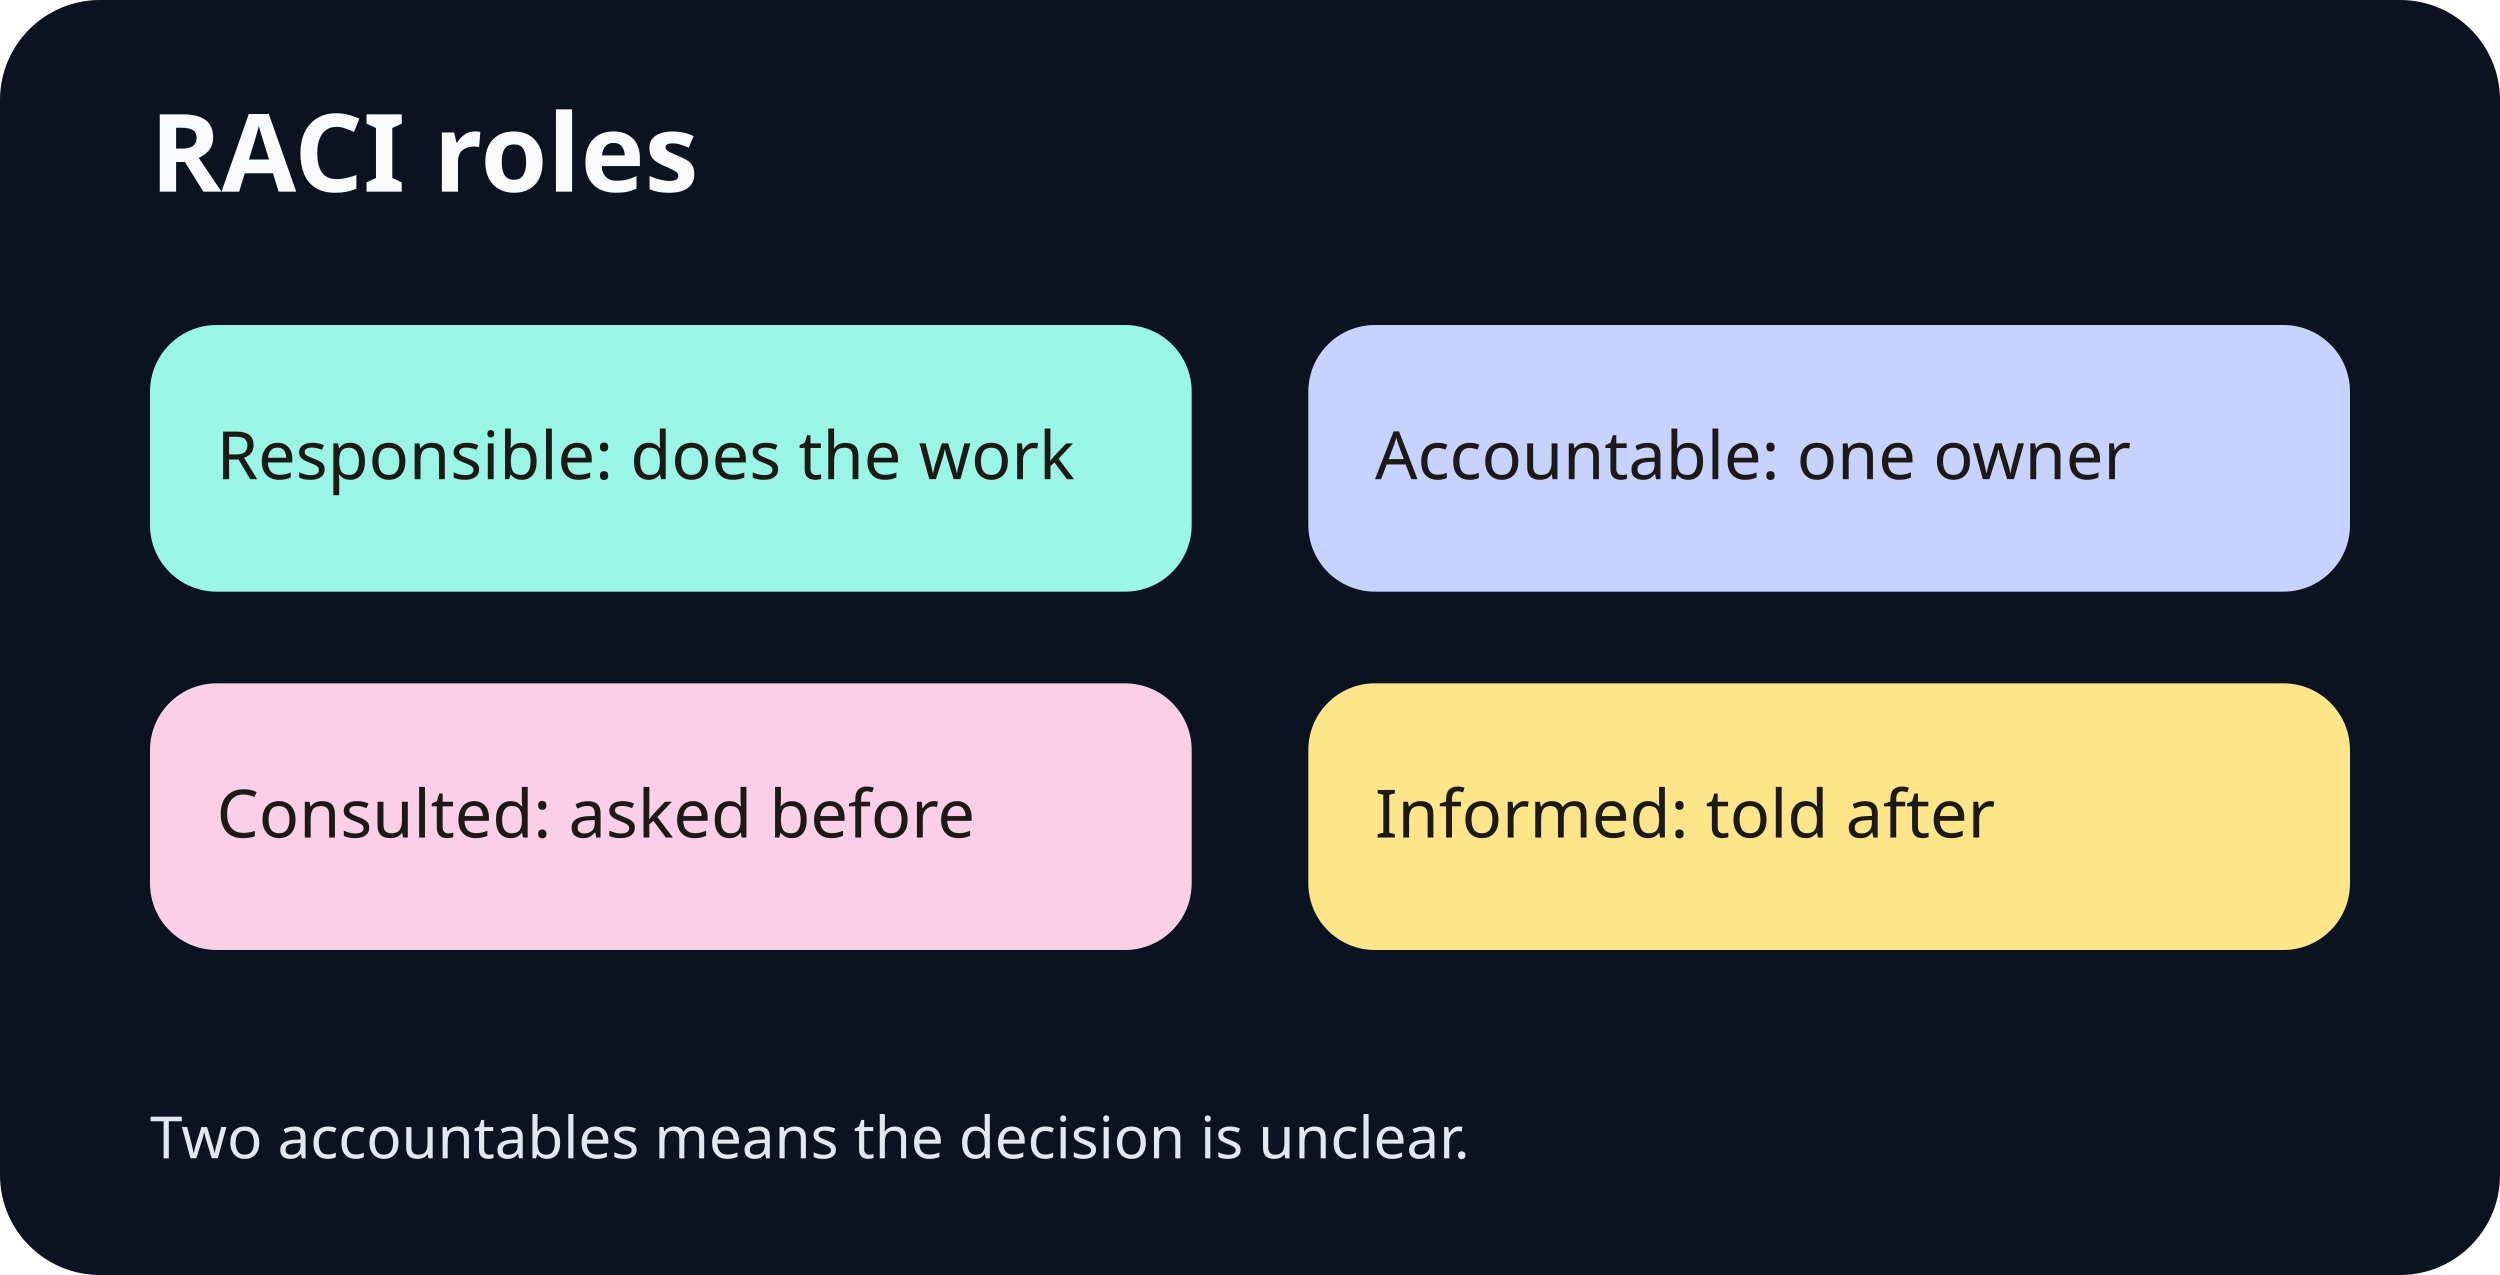
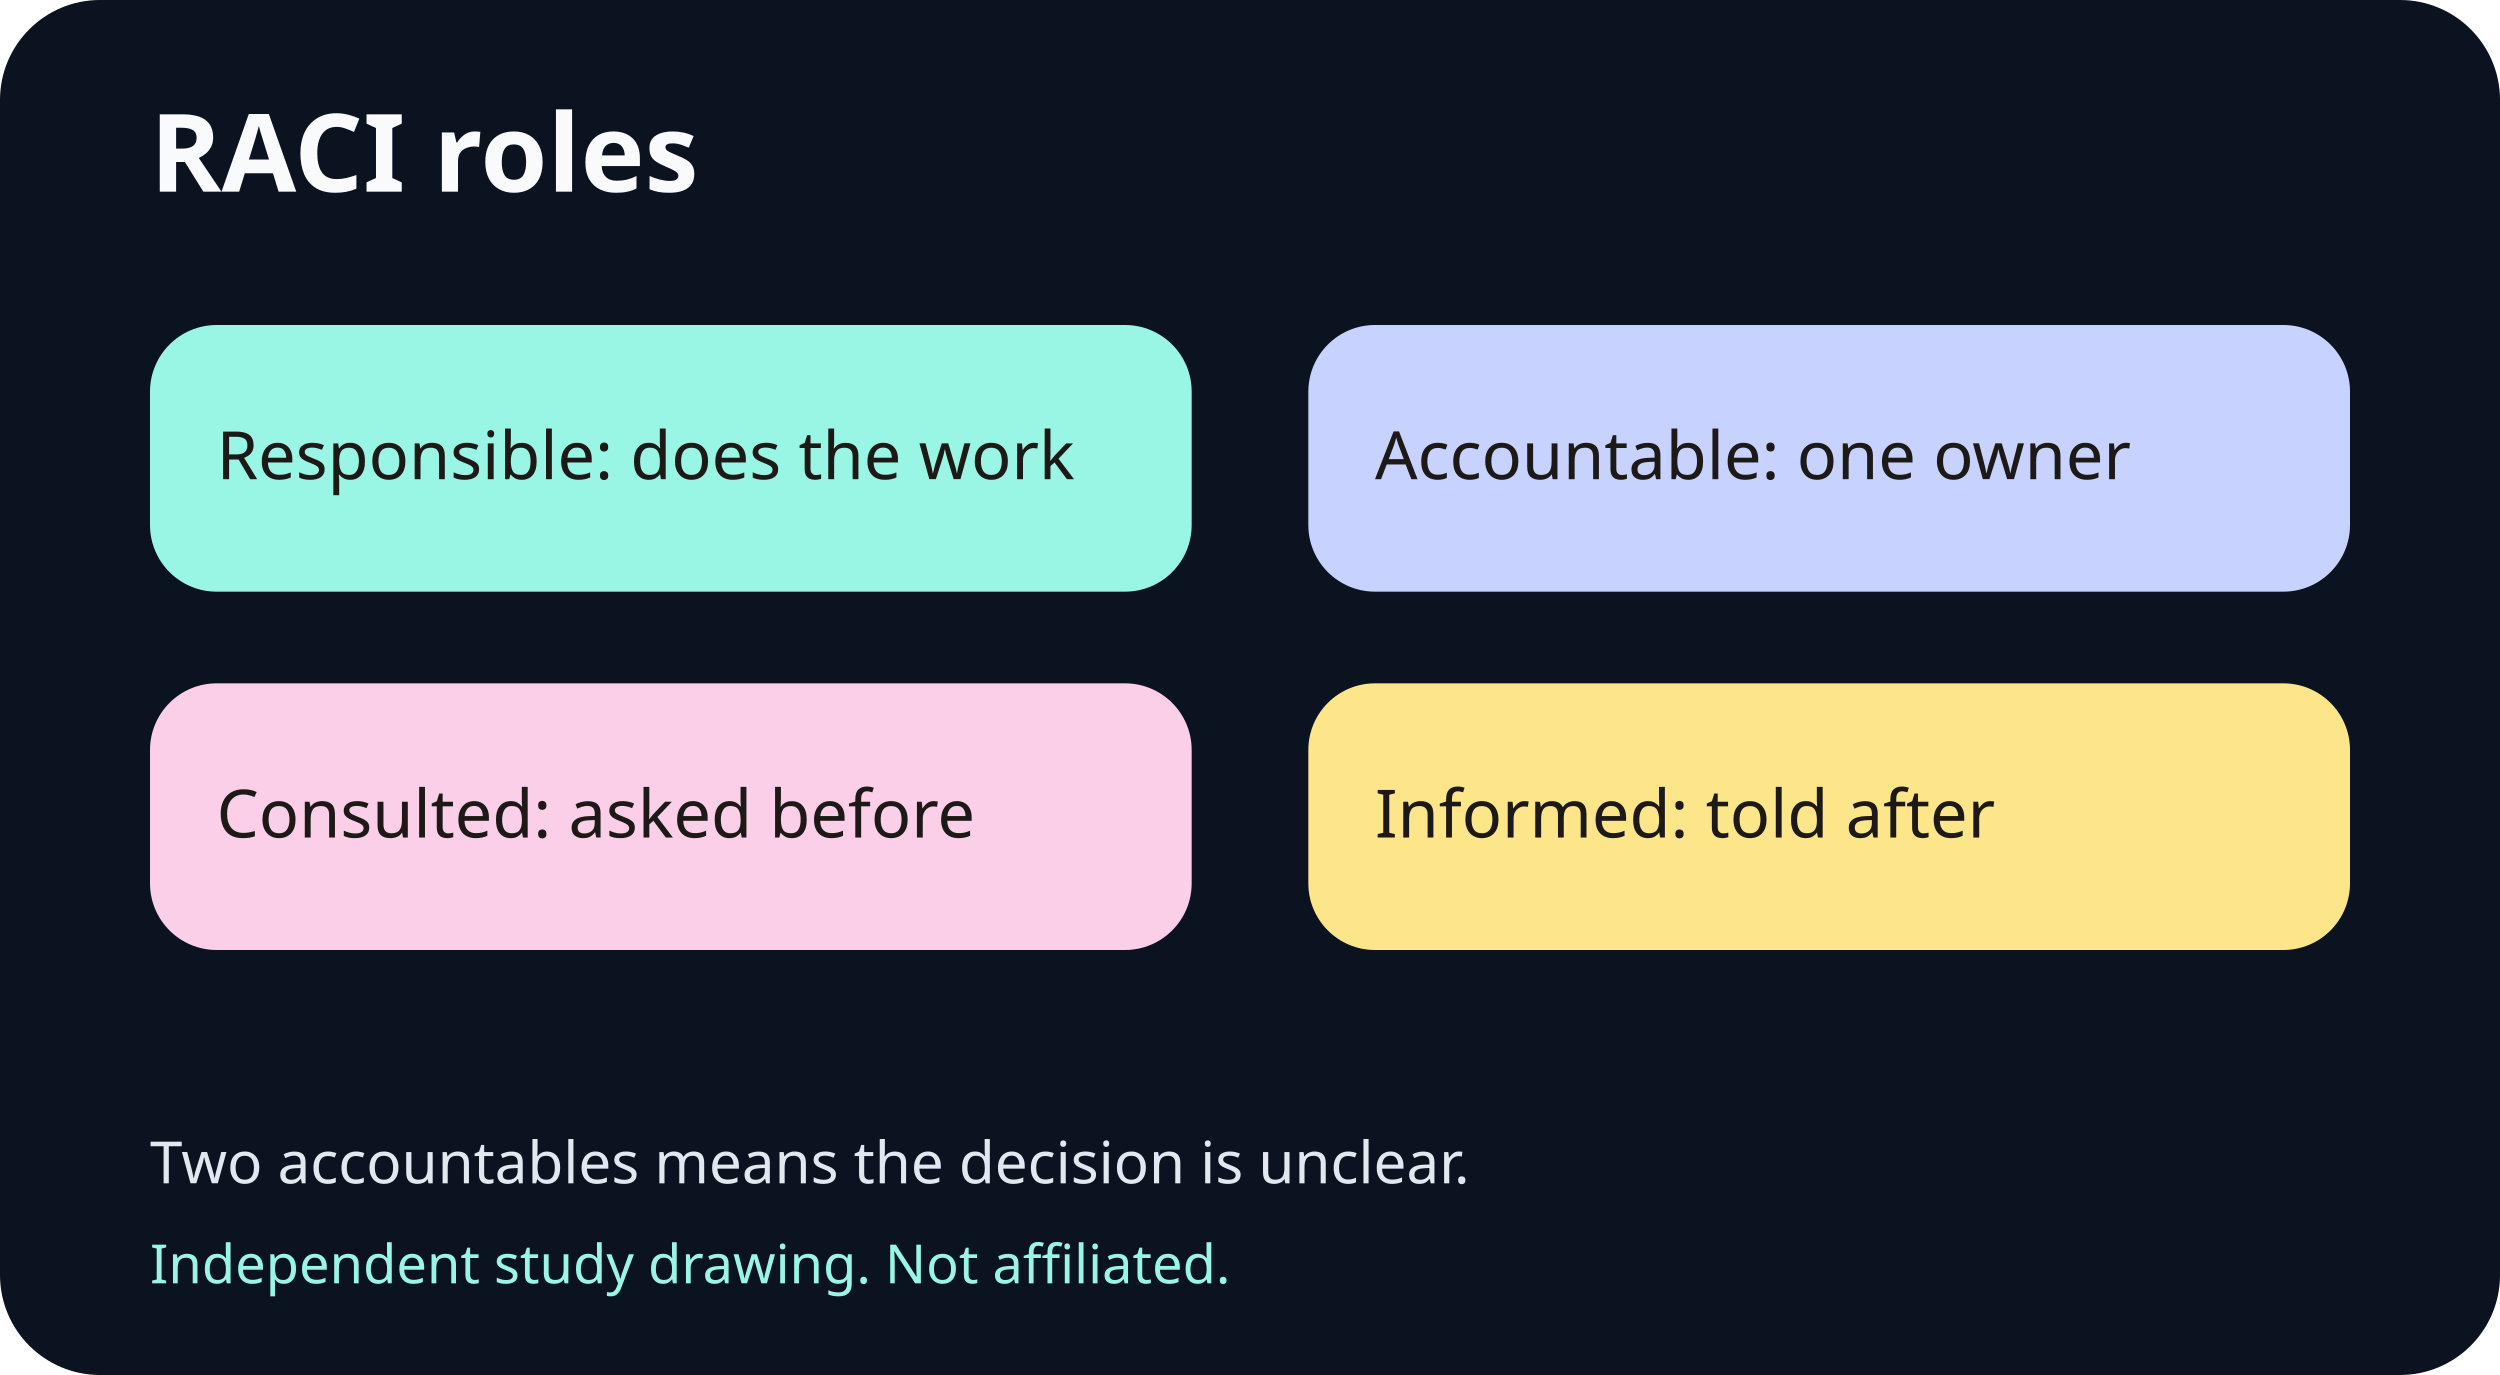
- <svg xmlns="http://www.w3.org/2000/svg" viewBox="0 0 600 306" role="img">
+ <svg xmlns="http://www.w3.org/2000/svg" viewBox="0 0 600 330" role="img">
  <style>
@keyframes baPulse { 50% { opacity: 0.78 } }
.ba-box { animation: baPulse 2.8s ease-in-out infinite; transform-box: fill-box; transform-origin: center; }
@media (prefers-reduced-motion: reduce) { .ba-box { animation: none } }
</style>
  <rect width="100%" height="100%" rx="24" fill="#0b1220" />
  <text x="36" y="46" fill="#f8fafc" font-family="Segoe UI, sans-serif" font-size="26" font-weight="700">RACI roles</text>
  <rect class="ba-box" x="36" y="78" width="250" height="64" rx="16" fill="#99f6e4" />
  <text x="52" y="115.0" fill="#1c1917" font-family="Segoe UI, sans-serif" font-size="16">Responsible: does the work</text>
  <rect class="ba-box" x="314" y="78" width="250" height="64" rx="16" fill="#c7d2fe" />
  <text x="330" y="115.0" fill="#1c1917" font-family="Segoe UI, sans-serif" font-size="16">Accountable: one owner</text>
  <rect class="ba-box" x="36" y="164" width="250" height="64" rx="16" fill="#fbcfe8" />
  <text x="52" y="201.0" fill="#1c1917" font-family="Segoe UI, sans-serif" font-size="16">Consulted: asked before</text>
  <rect class="ba-box" x="314" y="164" width="250" height="64" rx="16" fill="#fde68a" />
  <text x="330" y="201.0" fill="#1c1917" font-family="Segoe UI, sans-serif" font-size="16">Informed: told after</text>
-   <text x="36" y="278" fill="#e2e8f0" font-family="Segoe UI, sans-serif" font-size="14">Two accountables means the decision is unclear.</text>
+   <text x="36" y="284" fill="#e2e8f0" font-family="Segoe UI, sans-serif" font-size="14">Two accountables means the decision is unclear.</text>
+   <text x="36" y="308" fill="#99f6e4" font-family="Segoe UI, sans-serif" font-size="13">Independent study drawing. Not affiliated.</text>
</svg>
